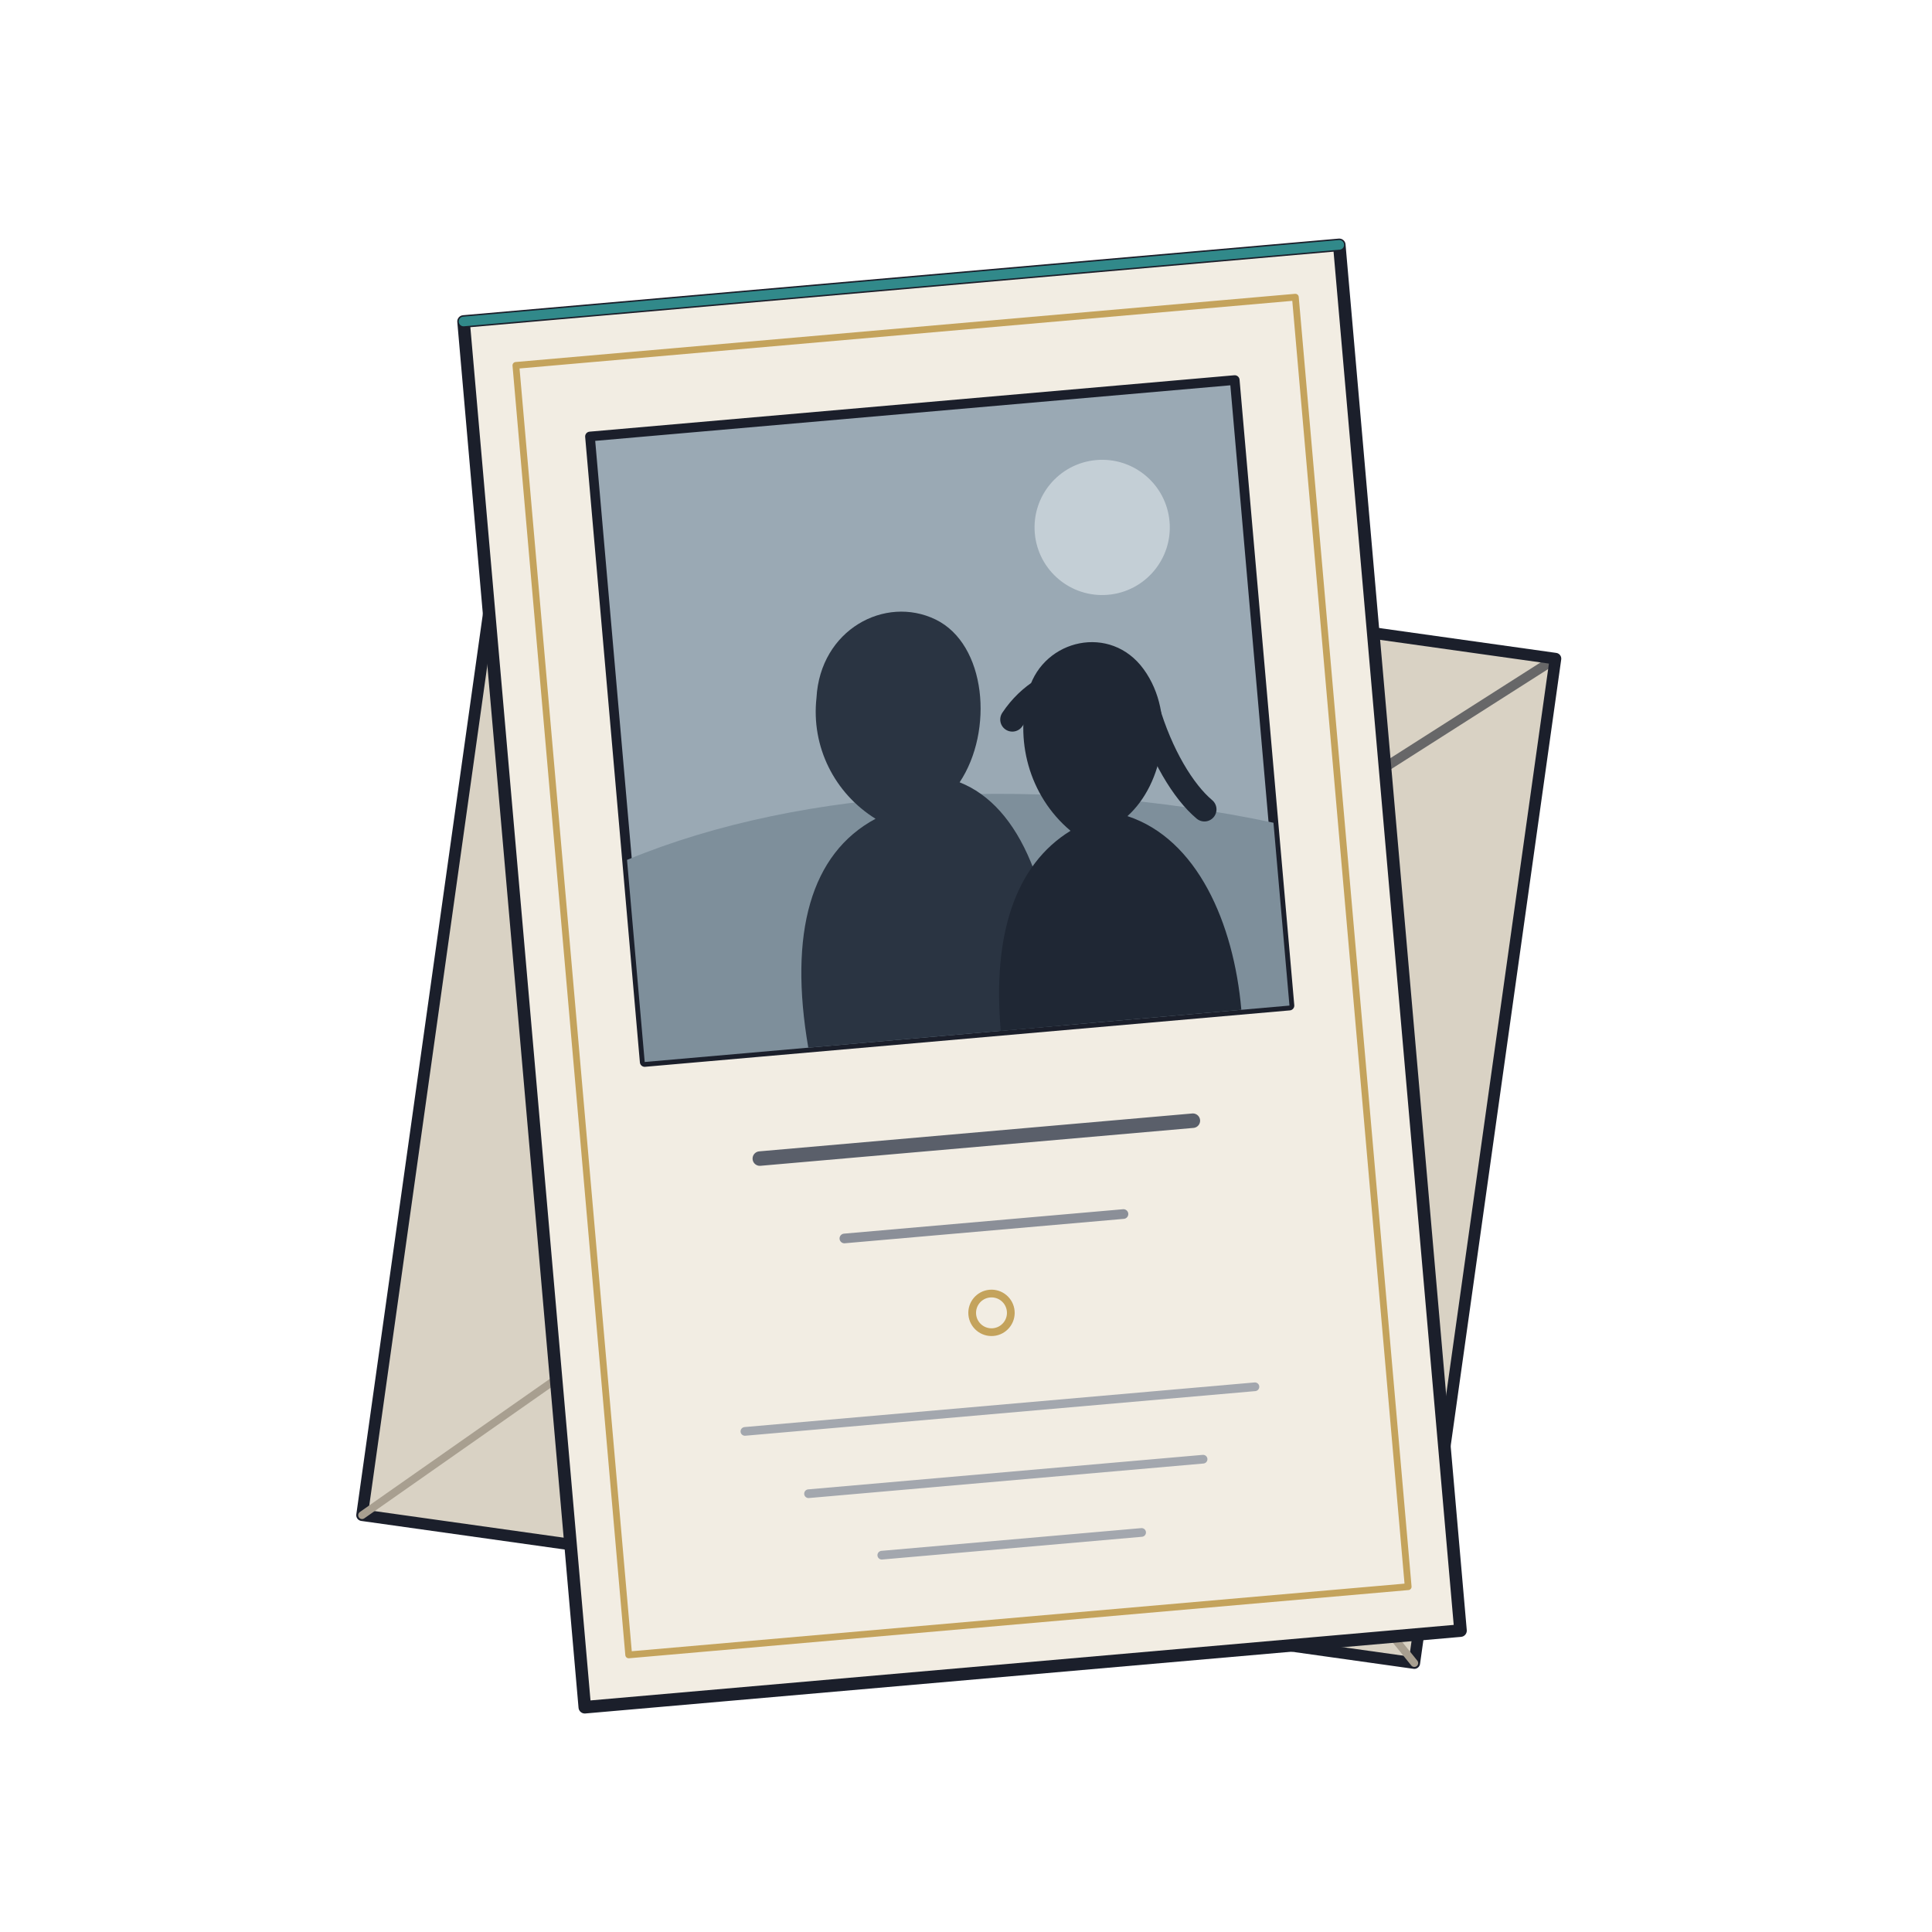
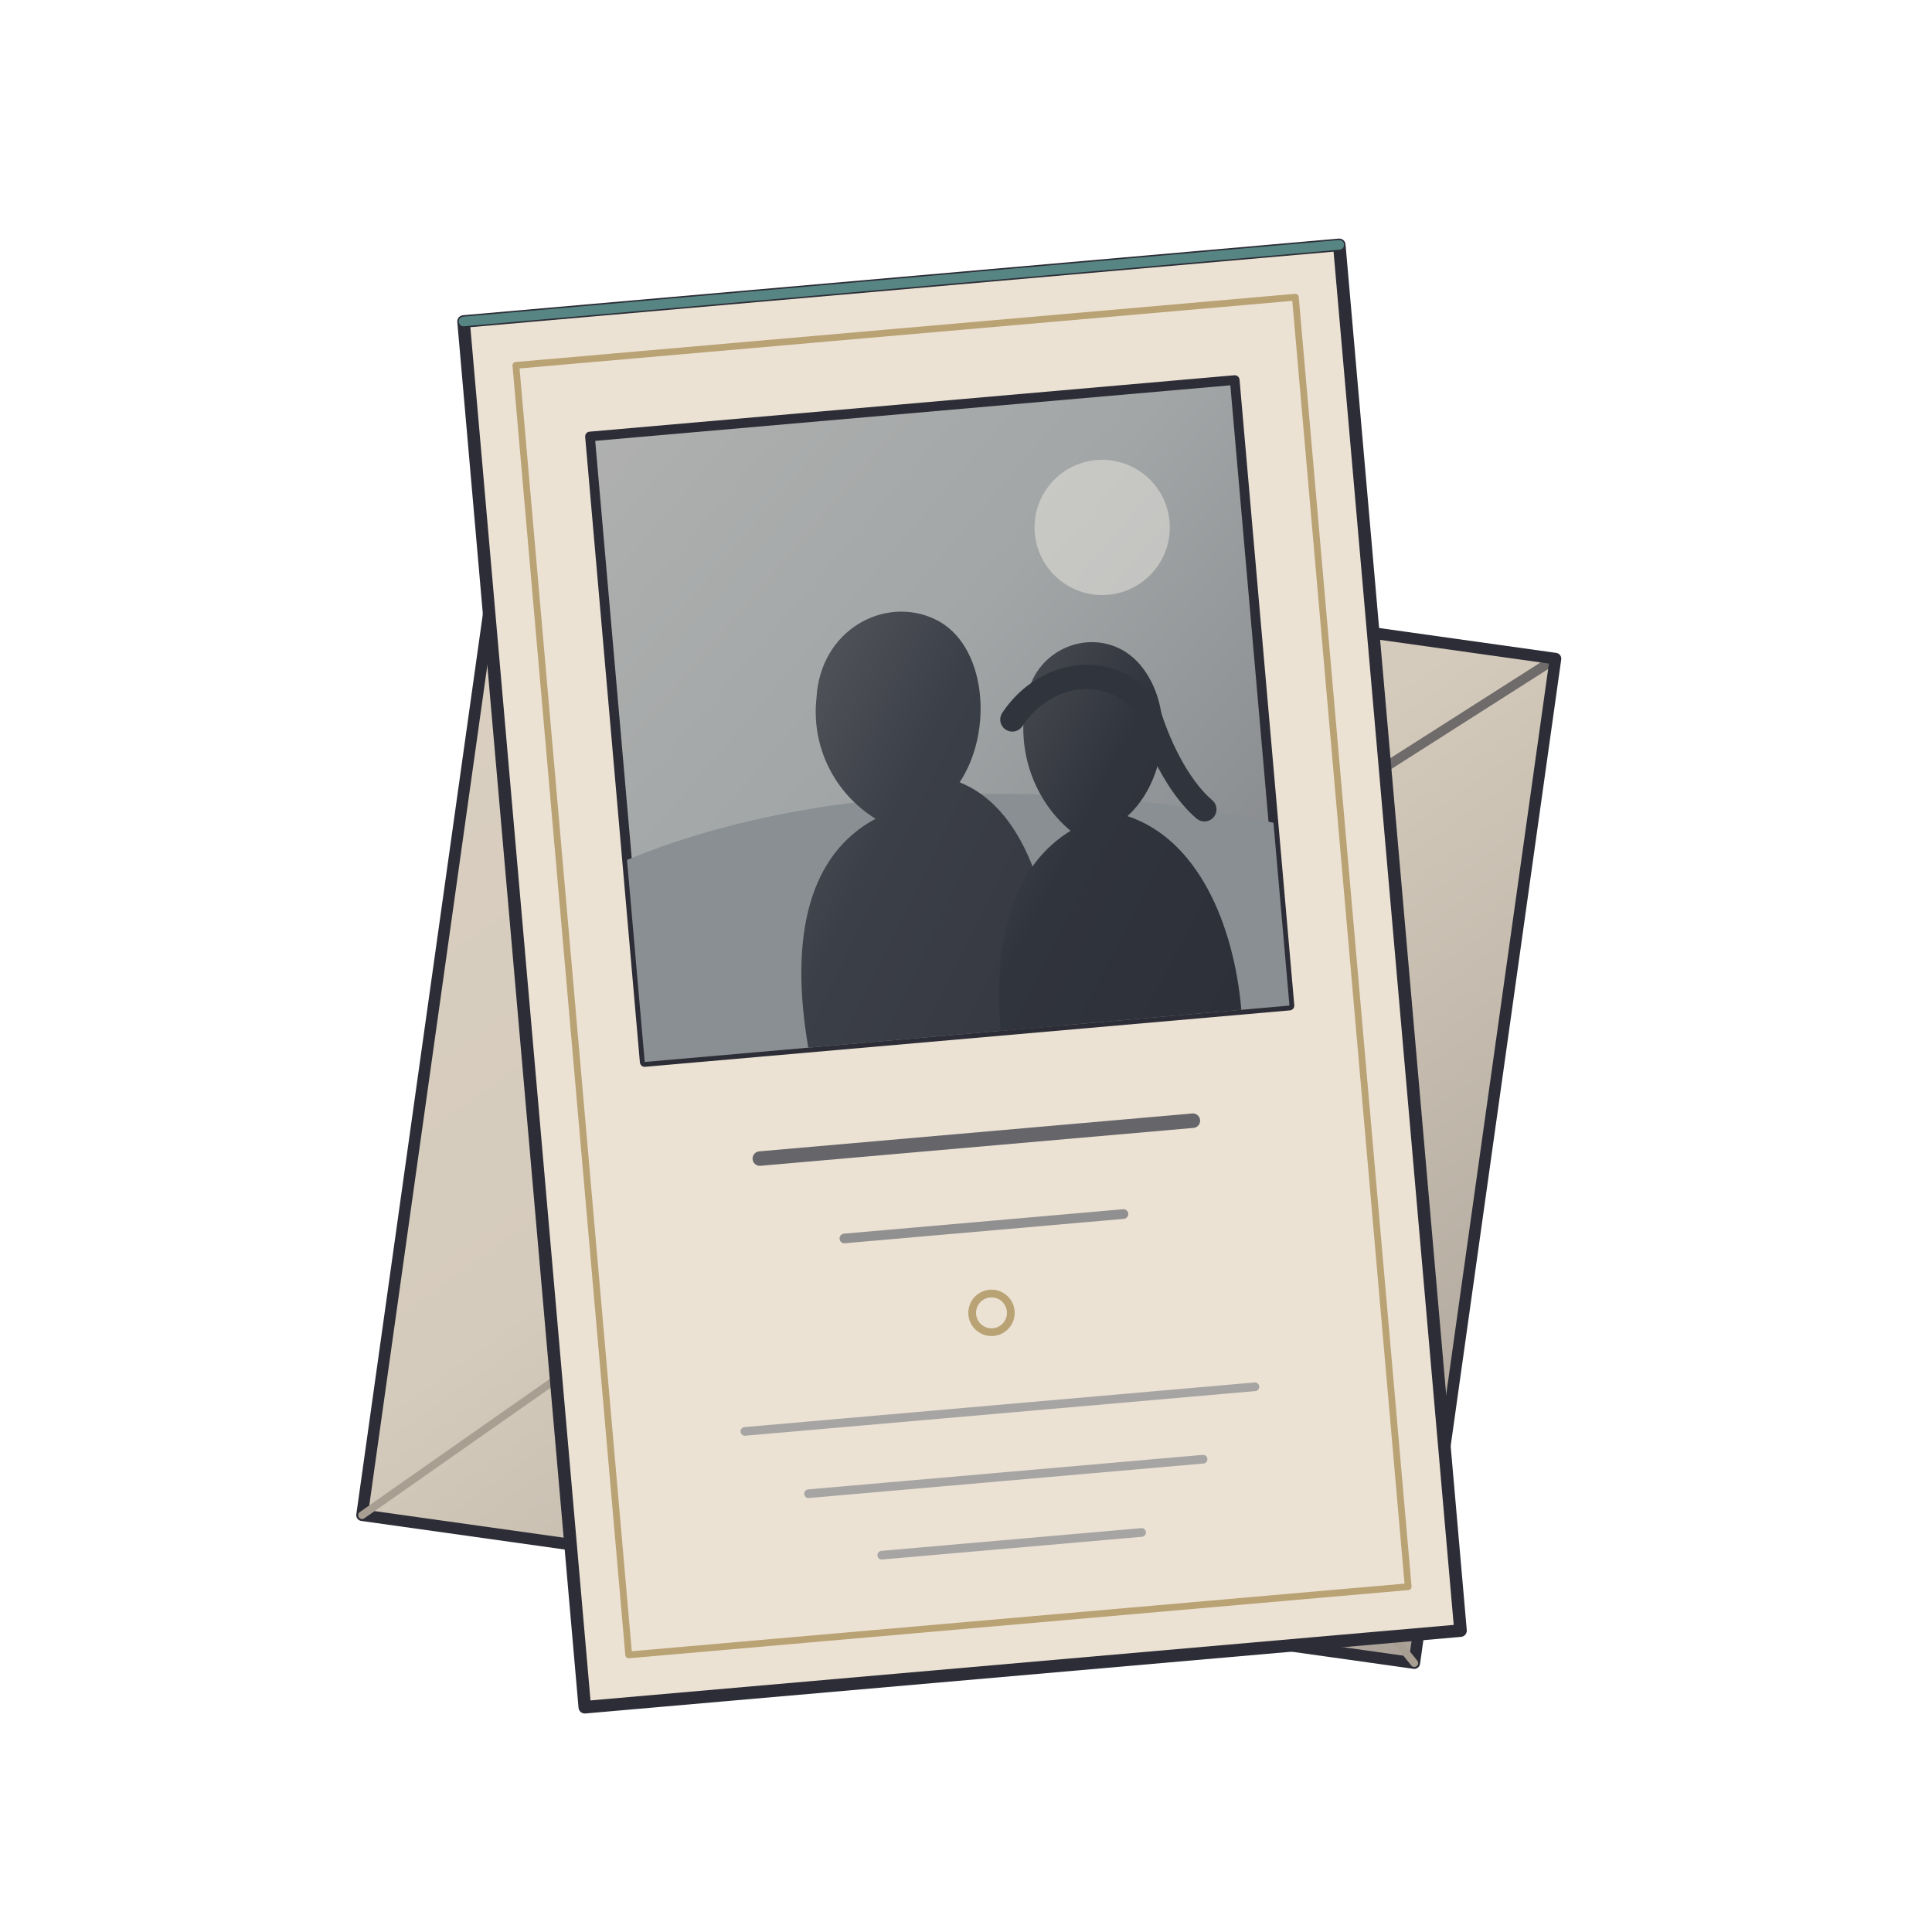
<svg xmlns="http://www.w3.org/2000/svg" viewBox="0 0 400 400" width="400" height="400">
+   <defs>
+     <linearGradient id="art-ink-0" x1="0" y1="0" x2="1" y2="1">
+       <stop offset="0" stop-color="#dacfc0" />
+       <stop offset="0.45" stop-color="#d5cbbc" />
+       <stop offset="1" stop-color="#aaa198" />
+     </linearGradient>
+     <linearGradient id="art-ink-1" x1="0" y1="0" x2="1" y2="1">
+       <stop offset="0" stop-color="#afb0af" />
+       <stop offset="0.45" stop-color="#a2a6a7" />
+       <stop offset="1" stop-color="#838588" />
+     </linearGradient>
+     <linearGradient id="art-ink-2" x1="0" y1="0" x2="1" y2="1">
+       <stop offset="0" stop-color="#595a5f" />
+       <stop offset="0.45" stop-color="#3b3f48" />
+       <stop offset="1" stop-color="#363841" />
+     </linearGradient>
+     <linearGradient id="art-ink-3" x1="0" y1="0" x2="1" y2="1">
+       <stop offset="0" stop-color="#505156" />
+       <stop offset="0.45" stop-color="#30343d" />
+       <stop offset="1" stop-color="#2e3039" />
+     </linearGradient>
+   </defs>
  <g stroke-linecap="round" stroke-linejoin="round">
    <g transform="rotate(8 200 200)">
-       <path d="M 92 120 L 312 120 L 312 330 L 92 330 Z" fill="#d9d2c4" stroke="#1b1f2b" stroke-width="2.4" />
-       <path d="M 92 120 L 202 214 L 312 120" fill="none" stroke="#1b1f2b" stroke-width="2" opacity=".6" />
-       <path d="M 92 330 L 182 246 M 312 330 L 222 246" fill="none" stroke="#a89f90" stroke-width="1.6" />
+       <path d="M 92 120 L 312 120 L 312 330 L 92 330 Z" fill="url(#art-ink-0)" stroke="#2c2d36" stroke-width="2.4" />
+       <path d="M 92 120 L 202 214 L 312 120" fill="none" stroke="#2c2d36" stroke-width="2" opacity=".6" />
+       <path d="M 92 330 L 182 246 M 312 330 L 222 246" fill="none" stroke="#a89e91" stroke-width="1.6" />
    </g>
    <g transform="rotate(-5 200 200)">
-       <path d="M 108 58 L 290 58 L 290 346 L 108 346 Z" fill="#f2ede3" stroke="#1b1f2b" stroke-width="2.6" />
-       <path d="M 118 68 L 280 68 L 280 336 L 118 336 Z" fill="none" stroke="#c4a35c" stroke-width="1.4" />
-       <path d="M 132 84 L 266 84 L 266 214 L 132 214 Z" fill="#9aa9b4" stroke="#1b1f2b" stroke-width="2" />
-       <path d="M 132 172 C 170 160 220 162 266 176 L 266 214 L 132 214 Z" fill="#7e8f9b" />
-       <circle cx="236" cy="112" r="14" fill="#e8eef2" opacity=".55" />
-       <path d="M 166 214 C 164 190 170 174 184 168 C 176 162 172 152 174 142 C 176 128 190 122 200 128 C 210 134 210 152 202 162 C 214 168 220 186 218 214 Z" fill="#2a3442" />
-       <path d="M 206 214 C 206 194 212 180 224 174 C 216 166 214 154 218 144 C 222 134 236 132 242 142 C 248 152 244 166 236 172 C 250 178 256 196 256 214 Z" fill="#1f2734" />
-       <path d="M 214 150 C 222 140 236 140 242 150 C 244 160 248 168 252 172" fill="none" stroke="#1f2734" stroke-width="5" />
-       <path d="M 154 236 L 244 236" stroke="#5a5f6a" stroke-width="3" fill="none" />
-       <path d="M 170 254 L 228 254" stroke="#8b8f98" stroke-width="2" fill="none" />
-       <circle cx="199" cy="272" r="4" fill="none" stroke="#c4a35c" stroke-width="1.6" />
-       <path d="M 146 292 L 252 292 M 158 306 L 240 306 M 172 320 L 226 320" stroke="#a3a7ae" stroke-width="1.8" fill="none" />
-       <path d="M 108 58 L 290 58" stroke="#3fd0c9" stroke-width="2" opacity=".6" fill="none" />
+       <path d="M 108 58 L 290 58 L 290 346 L 108 346 Z" fill="#ece2d4" stroke="#2c2d36" stroke-width="2.6" />
+       <path d="M 118 68 L 280 68 L 280 336 L 118 336 Z" fill="none" stroke="#b9a274" stroke-width="1.4" />
+       <path d="M 132 84 L 266 84 L 266 214 L 132 214 Z" fill="url(#art-ink-1)" stroke="#2c2d36" stroke-width="2" />
+       <path d="M 132 172 C 170 160 220 162 266 176 L 266 214 L 132 214 Z" fill="#898f92" />
+       <circle cx="236" cy="112" r="14" fill="#e6e3dd" opacity=".55" />
+       <path d="M 166 214 C 164 190 170 174 184 168 C 176 162 172 152 174 142 C 176 128 190 122 200 128 C 210 134 210 152 202 162 C 214 168 220 186 218 214 Z" fill="url(#art-ink-2)" />
+       <path d="M 206 214 C 206 194 212 180 224 174 C 216 166 214 154 218 144 C 222 134 236 132 242 142 C 248 152 244 166 236 172 C 250 178 256 196 256 214 Z" fill="url(#art-ink-3)" />
+       <path d="M 214 150 C 222 140 236 140 242 150 C 244 160 248 168 252 172" fill="none" stroke="#30343d" stroke-width="5" />
+       <path d="M 154 236 L 244 236" stroke="#65656a" stroke-width="3" fill="none" />
+       <path d="M 170 254 L 228 254" stroke="#919091" stroke-width="2" fill="none" />
+       <circle cx="199" cy="272" r="4" fill="none" stroke="#b9a274" stroke-width="1.6" />
+       <path d="M 146 292 L 252 292 M 158 306 L 240 306 M 172 320 L 226 320" stroke="#a7a5a4" stroke-width="1.8" fill="none" />
+       <path d="M 108 58 L 290 58" stroke="#71bfb6" stroke-width="2" opacity=".6" fill="none" />
    </g>
  </g>
</svg>
